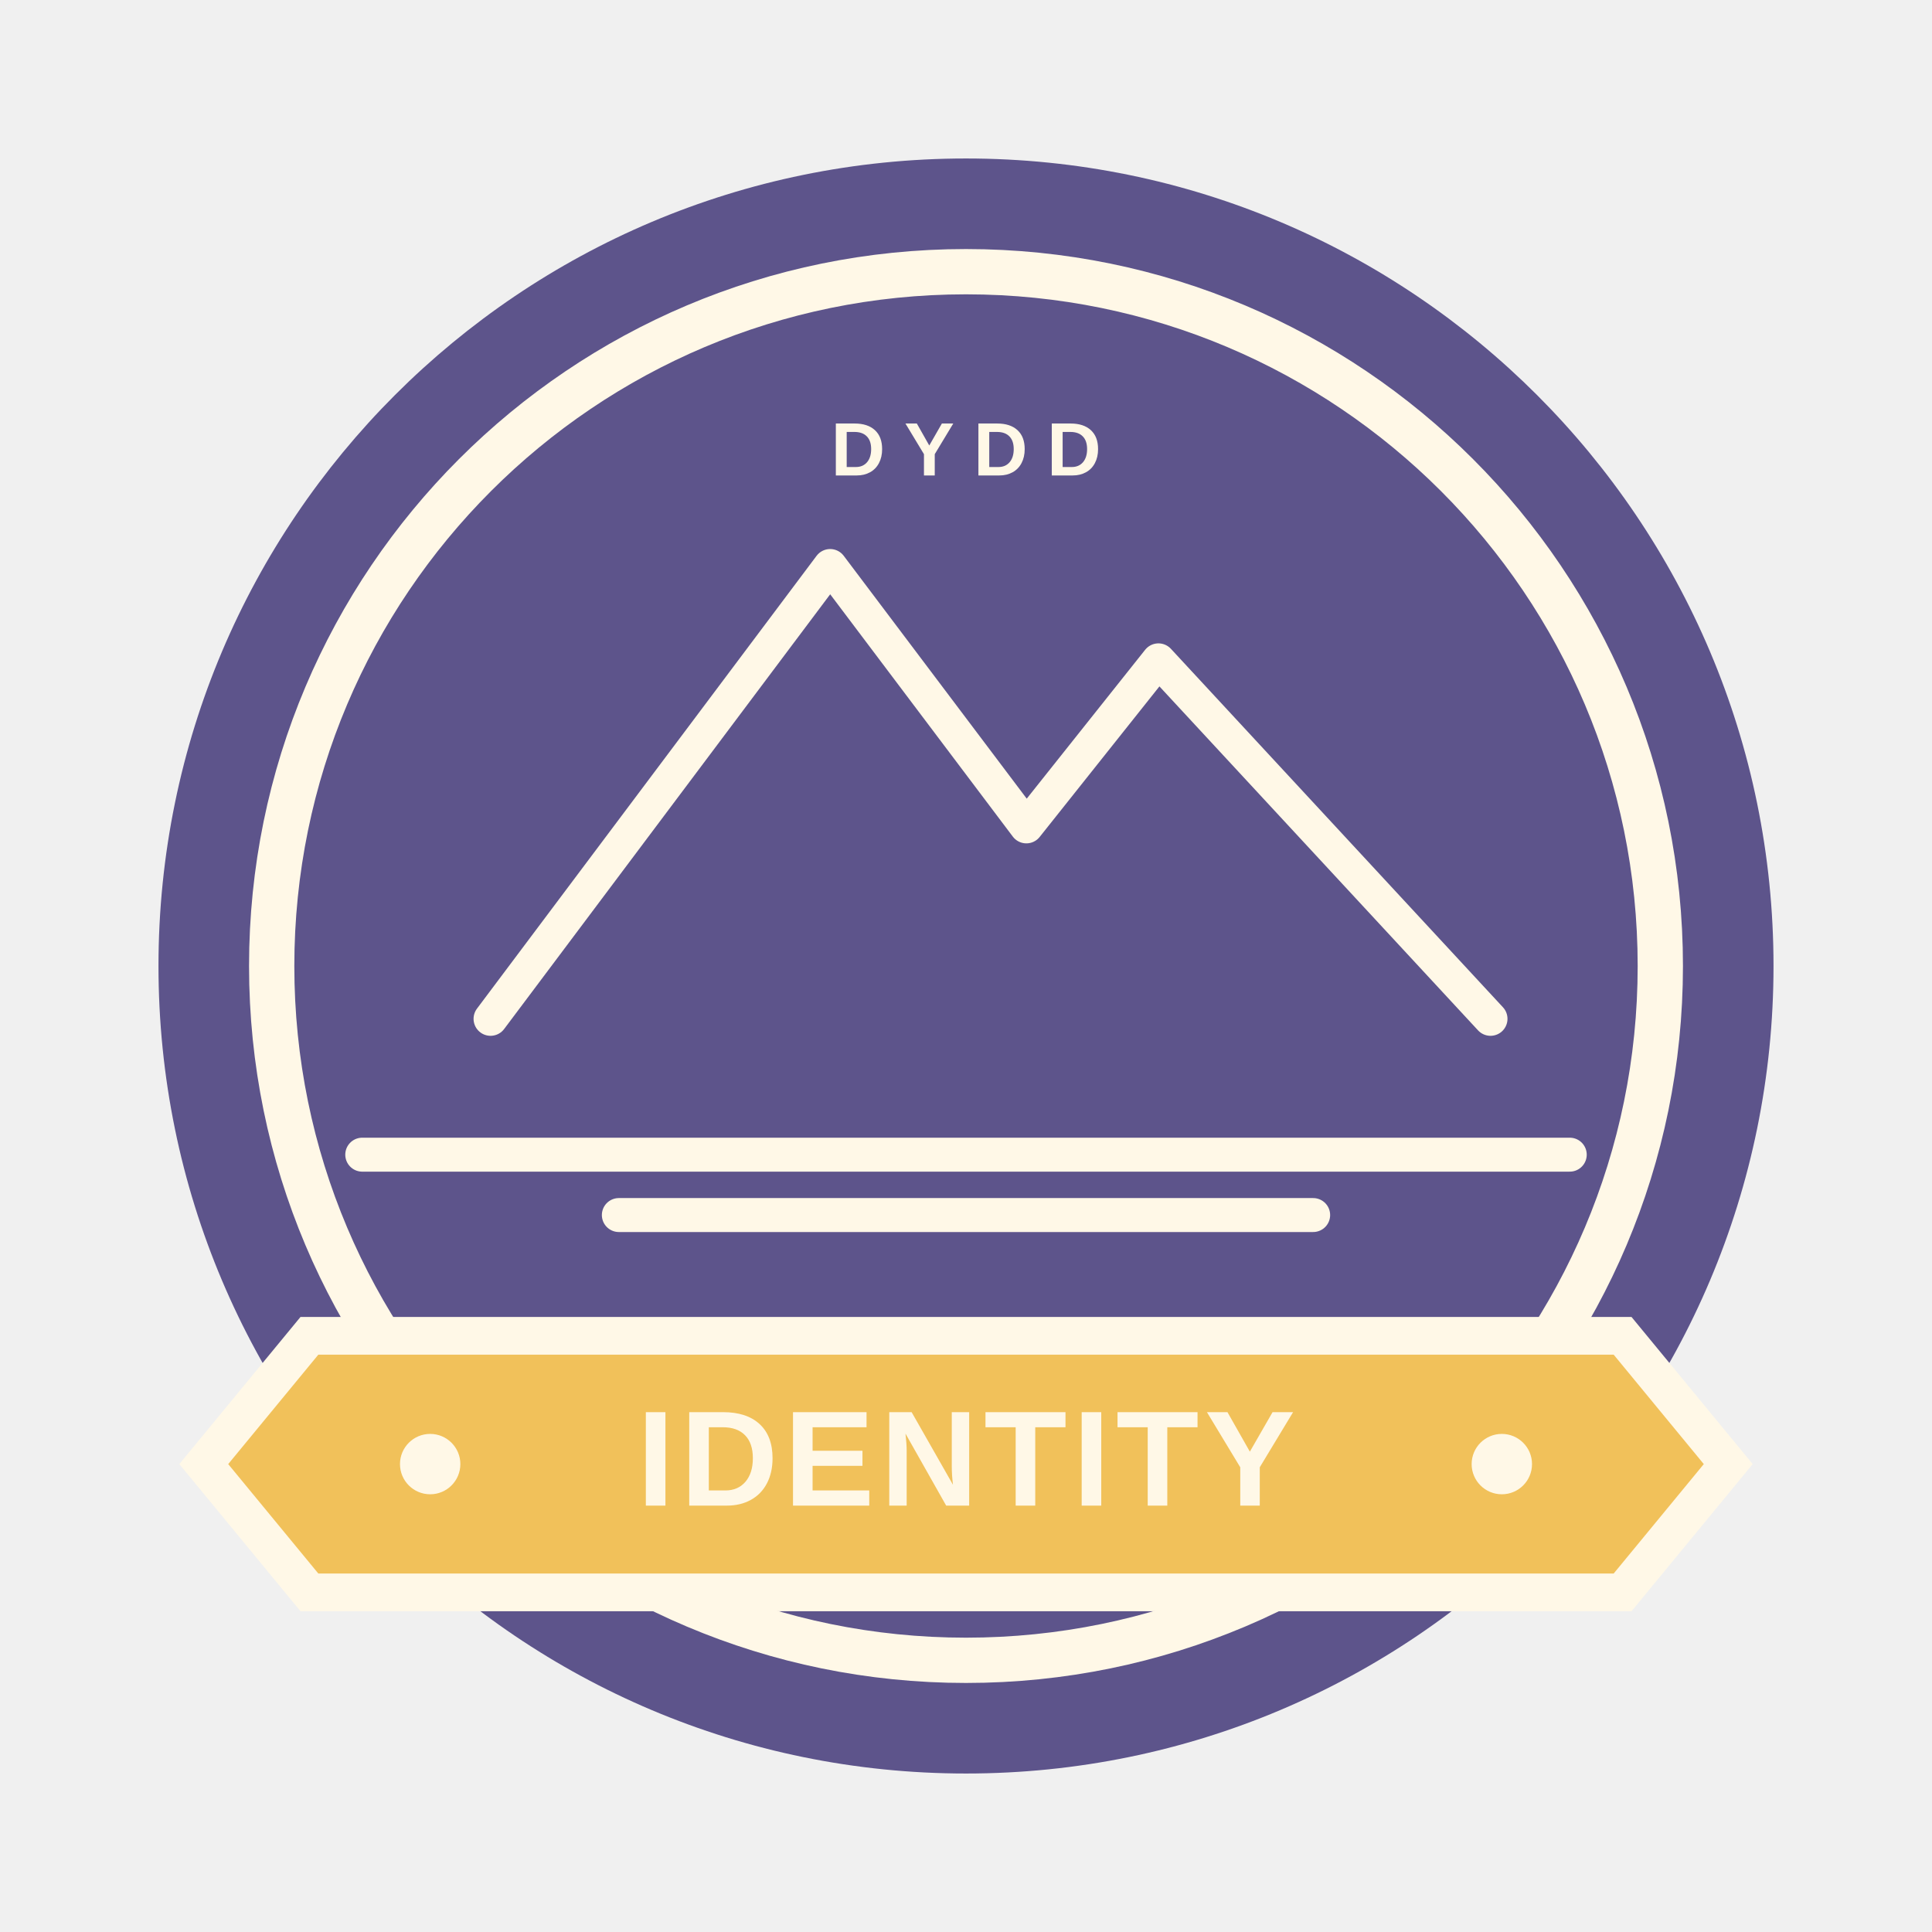
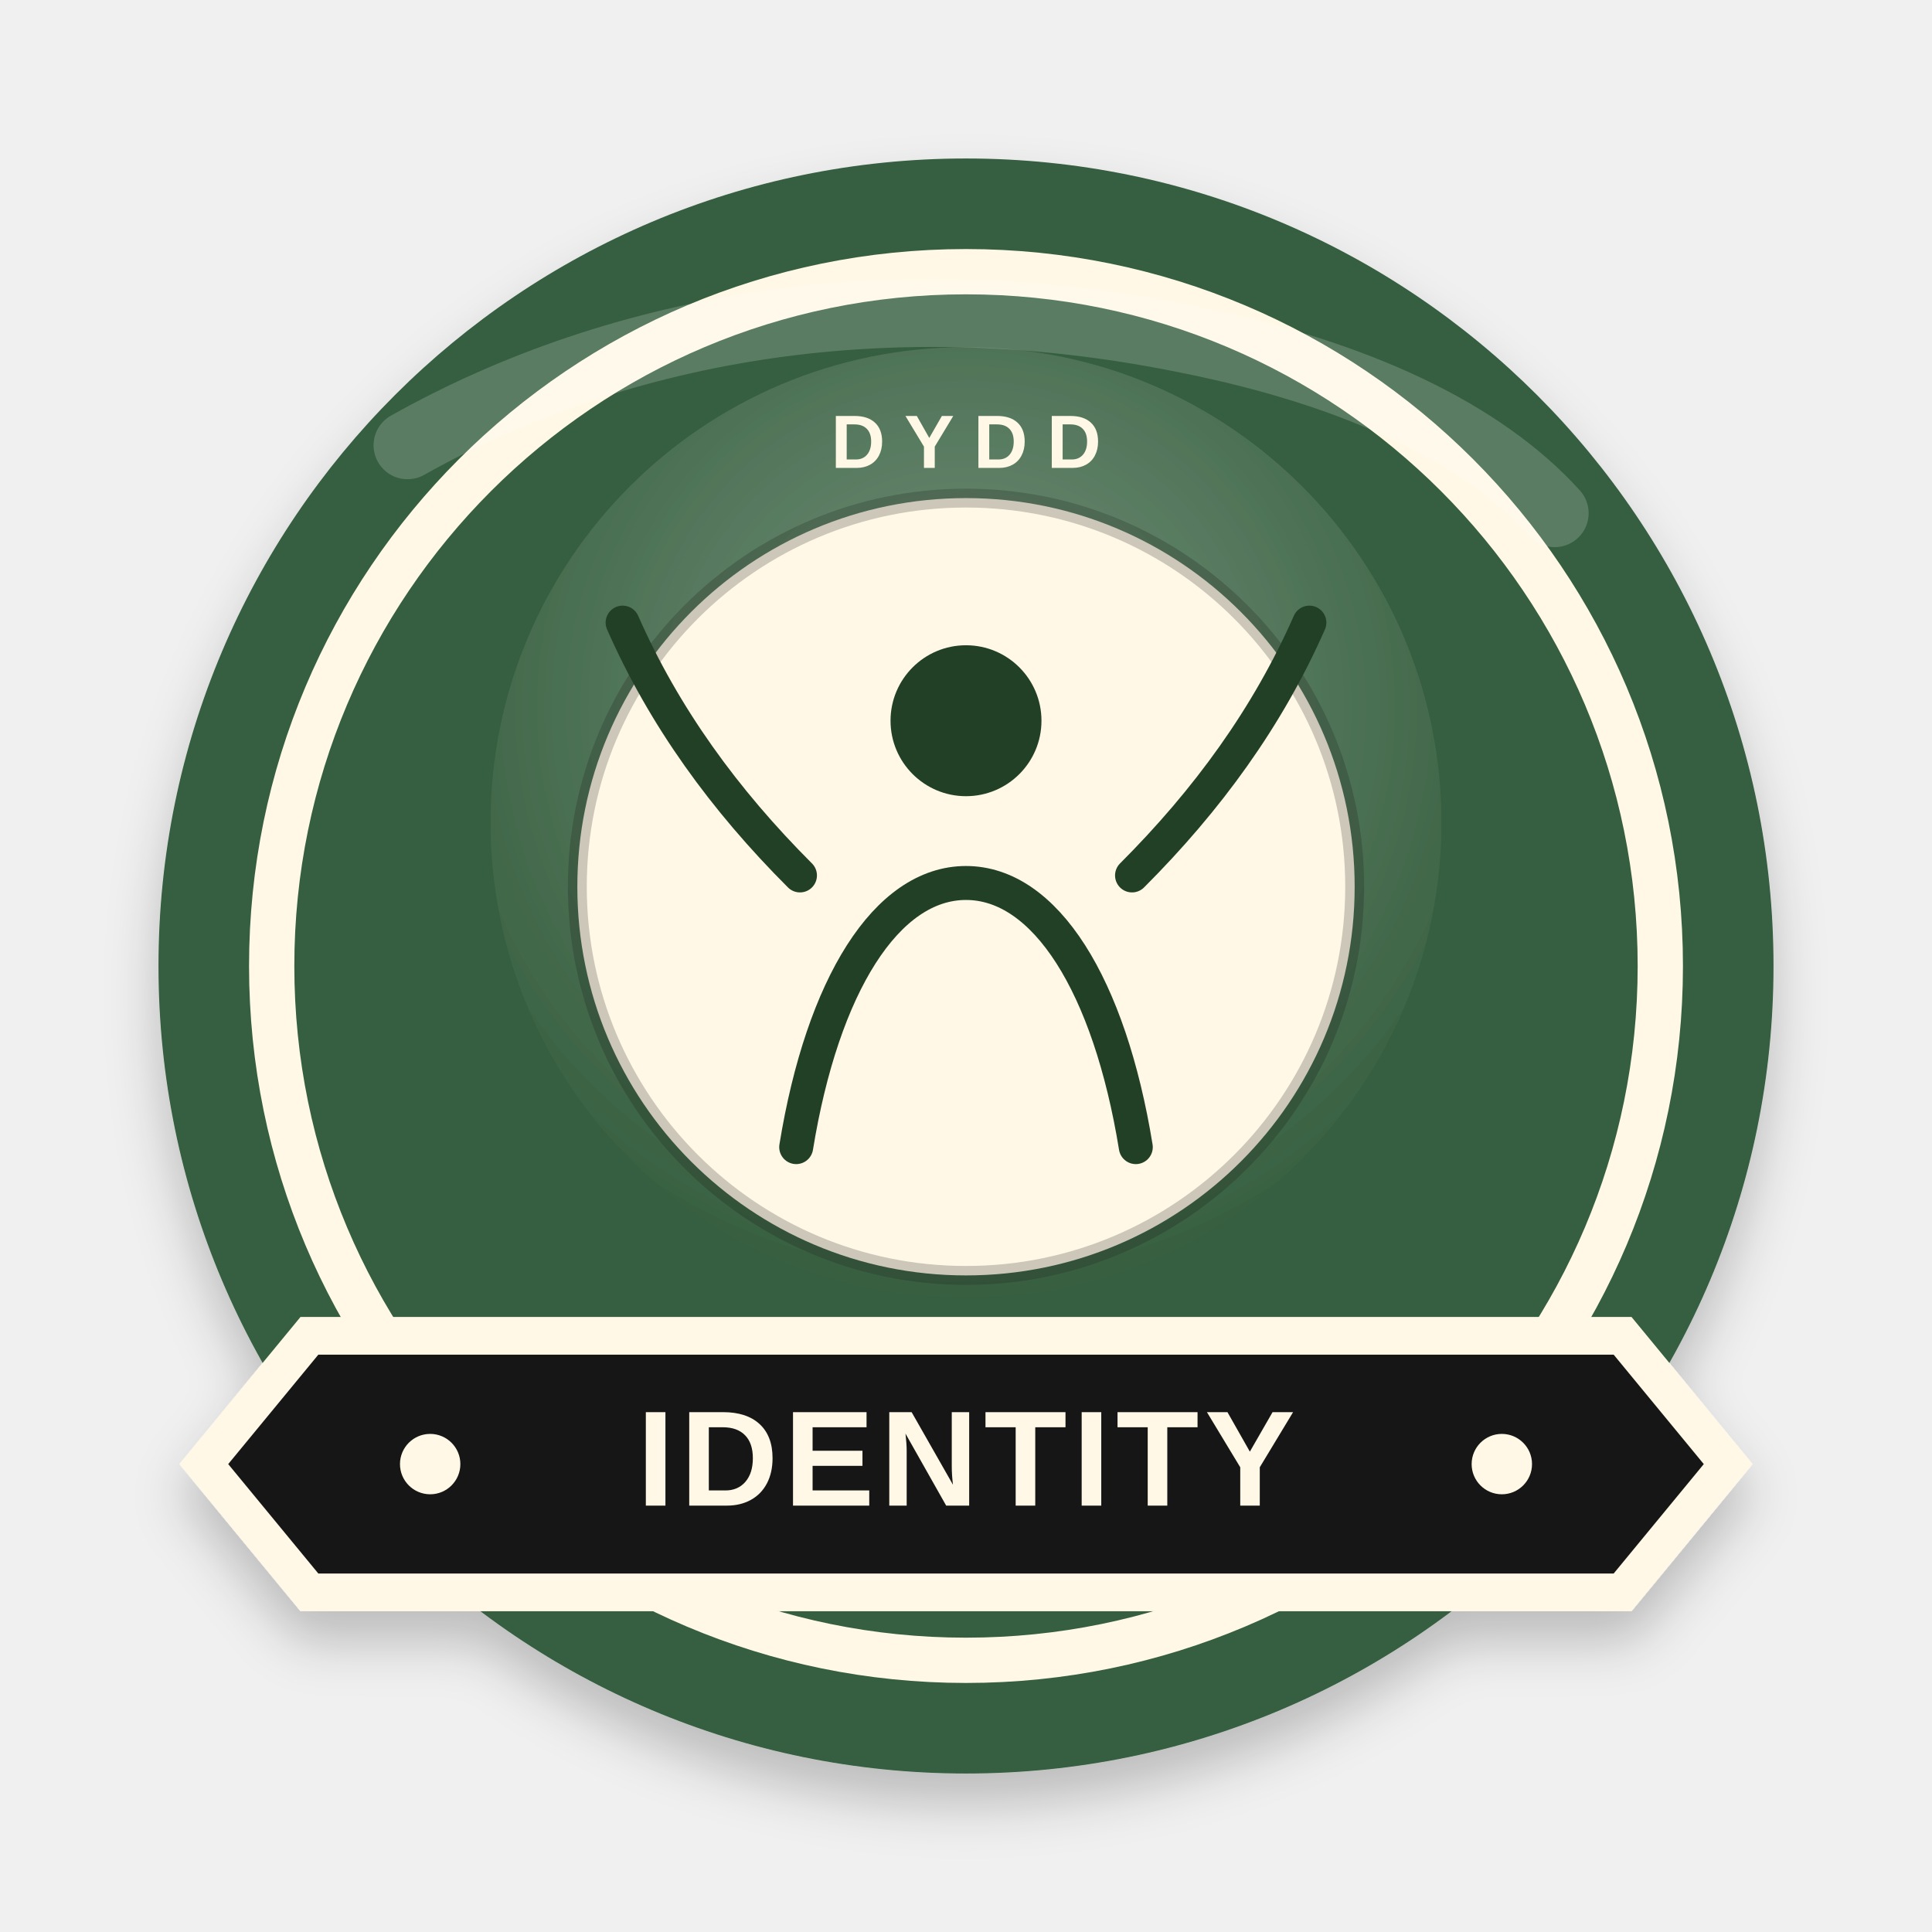
<svg xmlns="http://www.w3.org/2000/svg" viewBox="0 0 512 512" role="img" aria-labelledby="title desc">
+   <defs>
+     <filter id="shadow" x="-20%" y="-20%" width="140%" height="140%">
+       <feDropShadow dx="0" dy="8" stdDeviation="7" flood-color="#000" flood-opacity=".22" />
+     </filter>
+     <radialGradient id="paperGlow" cx="50%" cy="38%" r="62%">
+       <stop offset="0%" stop-color="#ffffff" stop-opacity=".32" />
+       <stop offset="100%" stop-color="#ffffff" stop-opacity="0" />
+     </radialGradient>
+   </defs>
  <rect width="512" height="512" fill="none" />
-   <circle cx="256" cy="256" r="214" fill="#5d548b" />
-   <circle cx="256" cy="256" r="184" fill="none" stroke="#fff8e7" stroke-width="12" />
-   <text x="256" y="126" text-anchor="middle" font-family="Arial, Helvetica, sans-serif" font-size="20" font-weight="900" letter-spacing="5" fill="#fff8e7">DYDD</text>
-   <path fill="none" stroke="#fff8e7" stroke-width="9" stroke-linecap="round" stroke-linejoin="round" d="M130 270 220 150l52 69 35-44 88 95" />
-   <path fill="none" stroke="#fff8e7" stroke-width="9" stroke-linecap="round" stroke-linejoin="round" d="M96 306h320M164 322h184" />
-   <path d="M82 354h348l28 34-28 34H82l-28-34z" fill="#f1c15a" stroke="#fff8e7" stroke-width="10" />
-   <text x="256" y="399" text-anchor="middle" font-family="Arial, Helvetica, sans-serif" font-size="36" font-weight="900" letter-spacing="1.5" fill="#fff8e7">IDENTITY</text>
-   <circle cx="114" cy="388" r="8" fill="#fff8e7" />
-   <circle cx="398" cy="388" r="8" fill="#fff8e7" />
+   <g filter="url(#shadow)">
+     <circle cx="256" cy="256" r="214" fill="#365f3f" />
+     <circle cx="256" cy="256" r="184" fill="none" stroke="#fff8e7" stroke-width="12" />
+     <path d="M108 118c57-32 129-44 207-28 45 9 78 25 97 46" fill="none" stroke="#ffffff" stroke-opacity=".18" stroke-width="18" stroke-linecap="round" />
+     <circle cx="256" cy="218" r="126" fill="url(#paperGlow)" />
+     <g>
+       <circle cx="256" cy="235" r="103" fill="#fff8e7" stroke="#171915" stroke-opacity=".22" stroke-width="5" />
+       <circle cx="256" cy="191" r="20" fill="#243f27" />
+       <path fill="none" stroke="#243f27" stroke-width="9" stroke-linecap="round" stroke-linejoin="round" d="M211 304c7-43 24-70 45-70s38 27 45 70" />
+       <path fill="none" stroke="#243f27" stroke-width="9" stroke-linecap="round" stroke-linejoin="round" d="M212 232c-20-20-36-42-47-67" />
+       <path fill="none" stroke="#243f27" stroke-width="9" stroke-linecap="round" stroke-linejoin="round" d="M300 232c20-20 36-42 47-67" />
+     </g>
+     <text x="256" y="124" text-anchor="middle" font-family="Arial, Helvetica, sans-serif" font-size="20" font-weight="900" letter-spacing="5" fill="#fff8e7">DYDD</text>
+     <path d="M82 354h348l28 34-28 34H82l-28-34z" fill="#171915" stroke="#fff8e7" stroke-width="10" />
+     <text x="256" y="399" text-anchor="middle" font-family="Arial, Helvetica, sans-serif" font-size="36" font-weight="900" letter-spacing="1.5" fill="#fff8e7">IDENTITY</text>
+     <circle cx="114" cy="388" r="8" fill="#fff8e7" />
+     <circle cx="398" cy="388" r="8" fill="#fff8e7" />
+   </g>
</svg>
